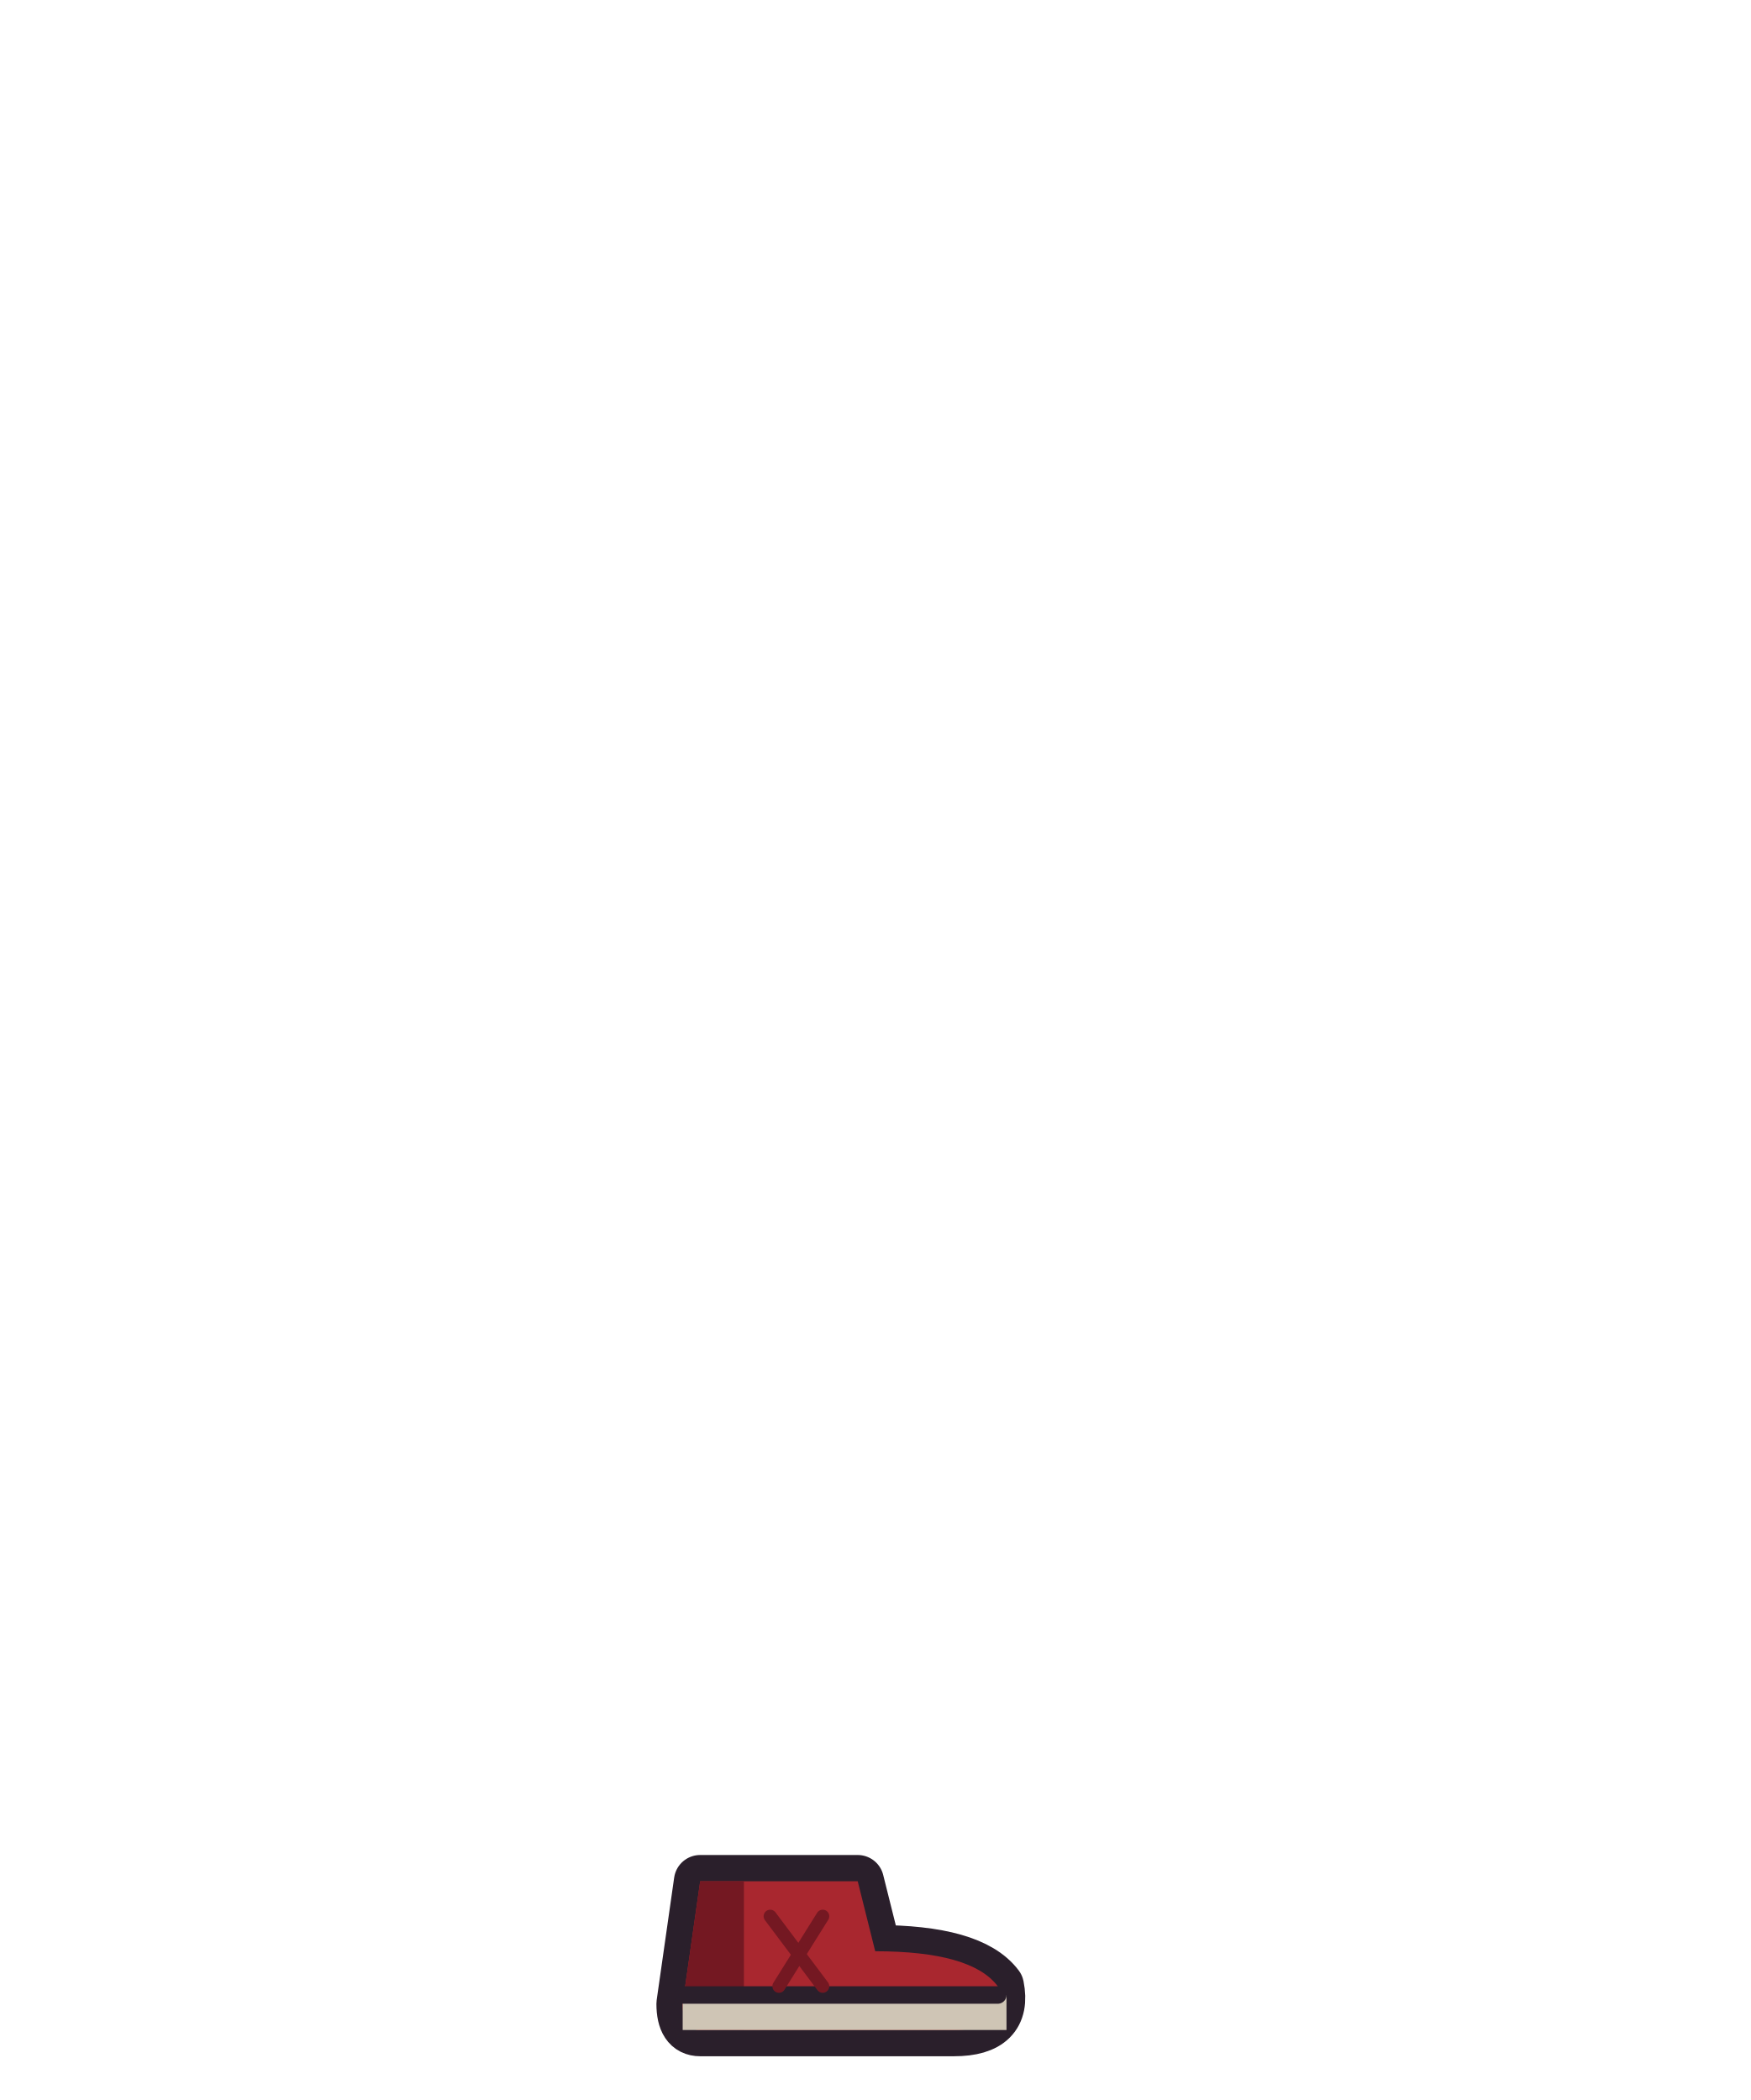
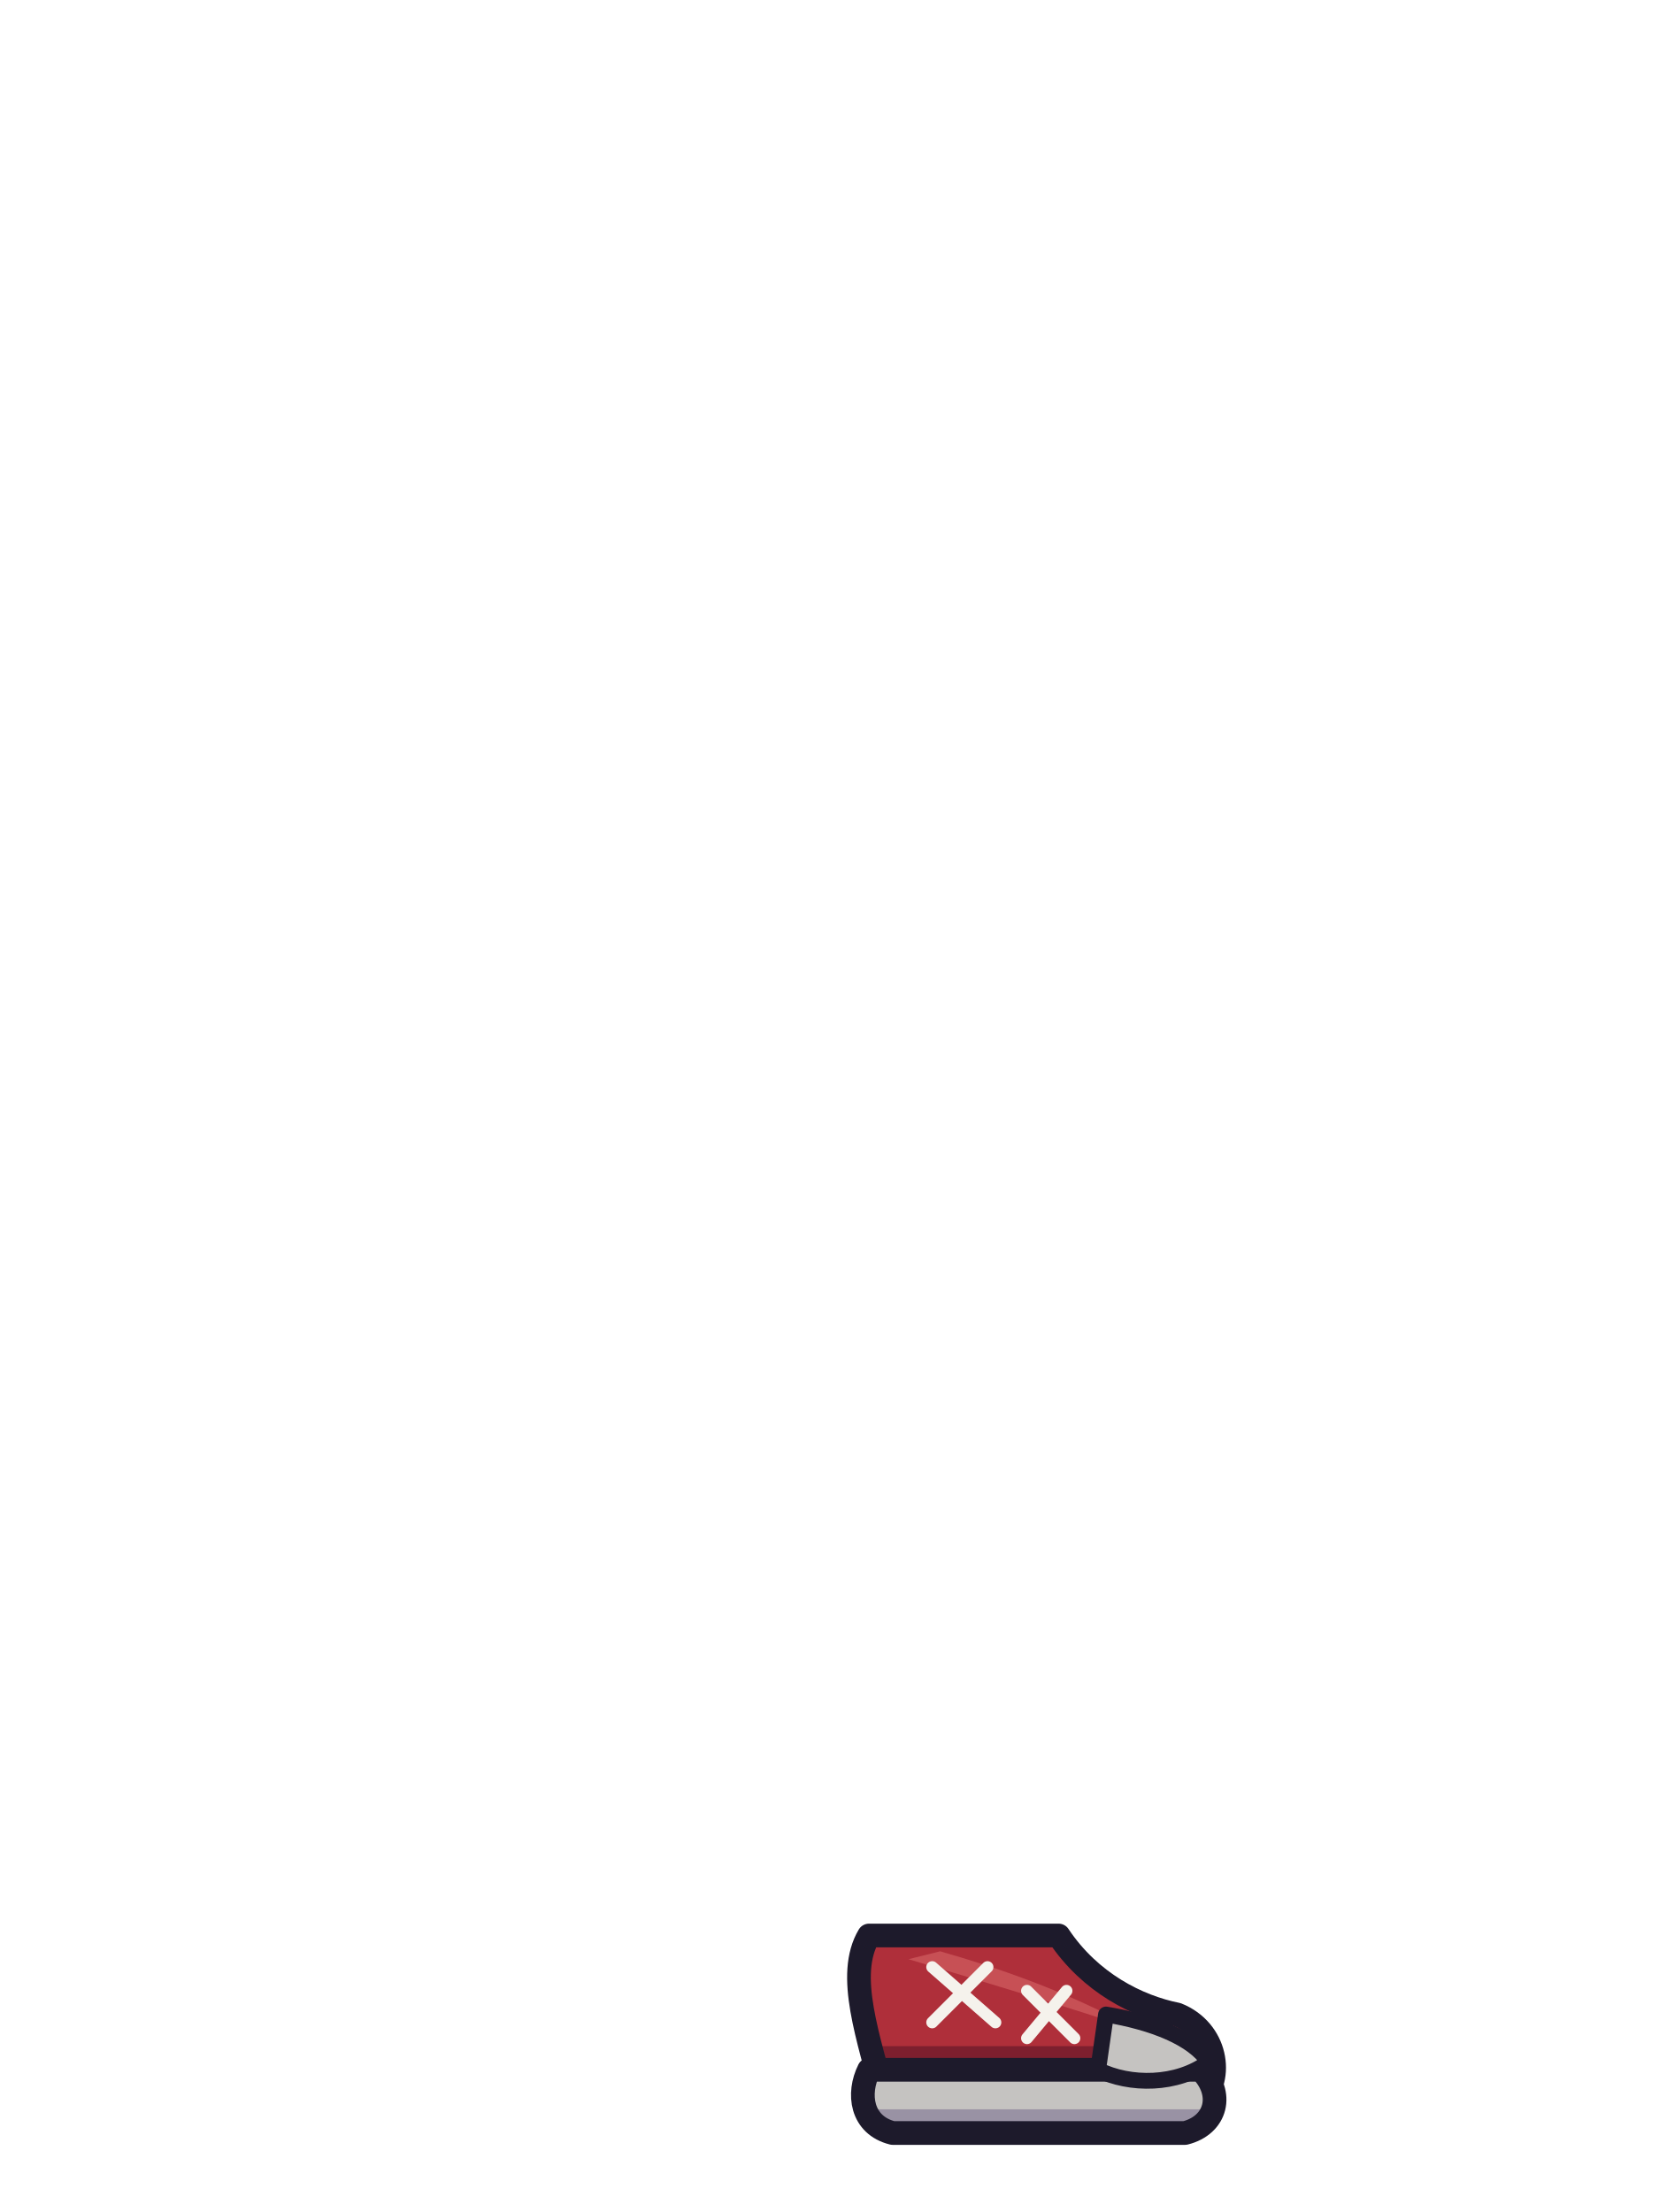
- <svg xmlns="http://www.w3.org/2000/svg" width="200" height="240" viewBox="0 0 200 240">
-   <path d="M80,215 L98,215 L100,223 Q111,223 114,227 Q115,232 109,232 L80,232 Q78,232 78,229 Z" fill="#2a1f2b" stroke="#2a1f2b" stroke-width="6.0" stroke-linejoin="round" />
-   <path d="M80,215 L98,215 L100,223 Q111,223 114,227 Q115,232 109,232 L80,232 Q78,232 78,229 Z" fill="#a9272f" />
-   <clipPath id="foot_back_clip">
-     <path d="M80,215 L98,215 L100,223 Q111,223 114,227 Q115,232 109,232 L80,232 Q78,232 78,229 Z" />
-   </clipPath>
-   <g clip-path="url(#foot_back_clip)">
-     <rect x="78" y="214" width="7" height="20" fill="#741822" />
+ <svg xmlns="http://www.w3.org/2000/svg" width="126" height="168" viewBox="0 0 420 560">
+   <defs>
+     <clipPath id="foot_back_1">
+       <path d="M220,490 L268,490 C276,502 288,508 298,510 C308,514 310,526 304,532 L224,532 C220,516 214,500 220,490 Z" />
+     </clipPath>
+     <clipPath id="foot_back_2">
+       <path d="M220,524 L304,524 C310,530 308,538 300,540 L226,540 C218,538 217,530 220,524 Z" />
+     </clipPath>
+     <clipPath id="foot_back_3">
+       <path d="M280,510 C292,512 302,516 306,522 C298,528 286,528 278,524 Z" />
+     </clipPath>
+   </defs>
+   <path d="M220,490 L268,490 C276,502 288,508 298,510 C308,514 310,526 304,532 L224,532 C220,516 214,500 220,490 Z" fill="#d9343f" />
+   <g clip-path="url(#foot_back_1)">
+     <path d="M0,518 H420 V560 H0 Z" fill="#99202f" opacity="1" />
+     <path d="M230,496 C250,502 270,508 288,514 C270,504 252,498 238,494 Z" fill="#ff6a6a" opacity="0.8" />
+     <path d="M0,0 H420 V560 H0 Z" fill="#1d1a2b" opacity="0.22" />
  </g>
-   <path d="M78,228 L115,228 L115,232 L78,232 Z" fill="#cfc5b5" />
-   <path d="M78,228 L114,228" fill="none" stroke="#2a1f2b" stroke-width="2.0" stroke-linecap="round" stroke-linejoin="round" />
-   <path d="M88,219 L94,227" fill="none" stroke="#741822" stroke-width="1.5" stroke-linecap="round" stroke-linejoin="round" />
-   <path d="M94,219 L89,227" fill="none" stroke="#741822" stroke-width="1.5" stroke-linecap="round" stroke-linejoin="round" />
+   <path d="M220,490 L268,490 C276,502 288,508 298,510 C308,514 310,526 304,532 L224,532 C220,516 214,500 220,490 Z" fill="none" stroke="#1d1a2b" stroke-width="6.0" stroke-linejoin="round" />
+   <path d="M236,498 L252,512" fill="none" stroke="#f5f2ec" stroke-width="3.0" stroke-linecap="round" stroke-linejoin="round" />
+   <path d="M250,498 L236,512" fill="none" stroke="#f5f2ec" stroke-width="3.0" stroke-linecap="round" stroke-linejoin="round" />
+   <path d="M260,504 L272,516" fill="none" stroke="#f5f2ec" stroke-width="3.0" stroke-linecap="round" stroke-linejoin="round" />
+   <path d="M270,504 L260,516" fill="none" stroke="#f5f2ec" stroke-width="3.0" stroke-linecap="round" stroke-linejoin="round" />
+   <path d="M220,524 L304,524 C310,530 308,538 300,540 L226,540 C218,538 217,530 220,524 Z" fill="#f5f2ec" />
+   <g clip-path="url(#foot_back_2)">
+     <path d="M0,534 H420 V560 H0 Z" fill="#bdb3c6" opacity="1" />
+     <path d="M0,0 H420 V560 H0 Z" fill="#1d1a2b" opacity="0.22" />
+   </g>
+   <path d="M220,524 L304,524 C310,530 308,538 300,540 L226,540 C218,538 217,530 220,524 Z" fill="none" stroke="#1d1a2b" stroke-width="6.0" stroke-linejoin="round" />
+   <path d="M280,510 C292,512 302,516 306,522 C298,528 286,528 278,524 Z" fill="#f5f2ec" />
+   <g clip-path="url(#foot_back_3)">
+     <path d="M0,0 H420 V560 H0 Z" fill="#1d1a2b" opacity="0.22" />
+   </g>
+   <path d="M280,510 C292,512 302,516 306,522 C298,528 286,528 278,524 Z" fill="none" stroke="#1d1a2b" stroke-width="4" stroke-linejoin="round" />
</svg>
